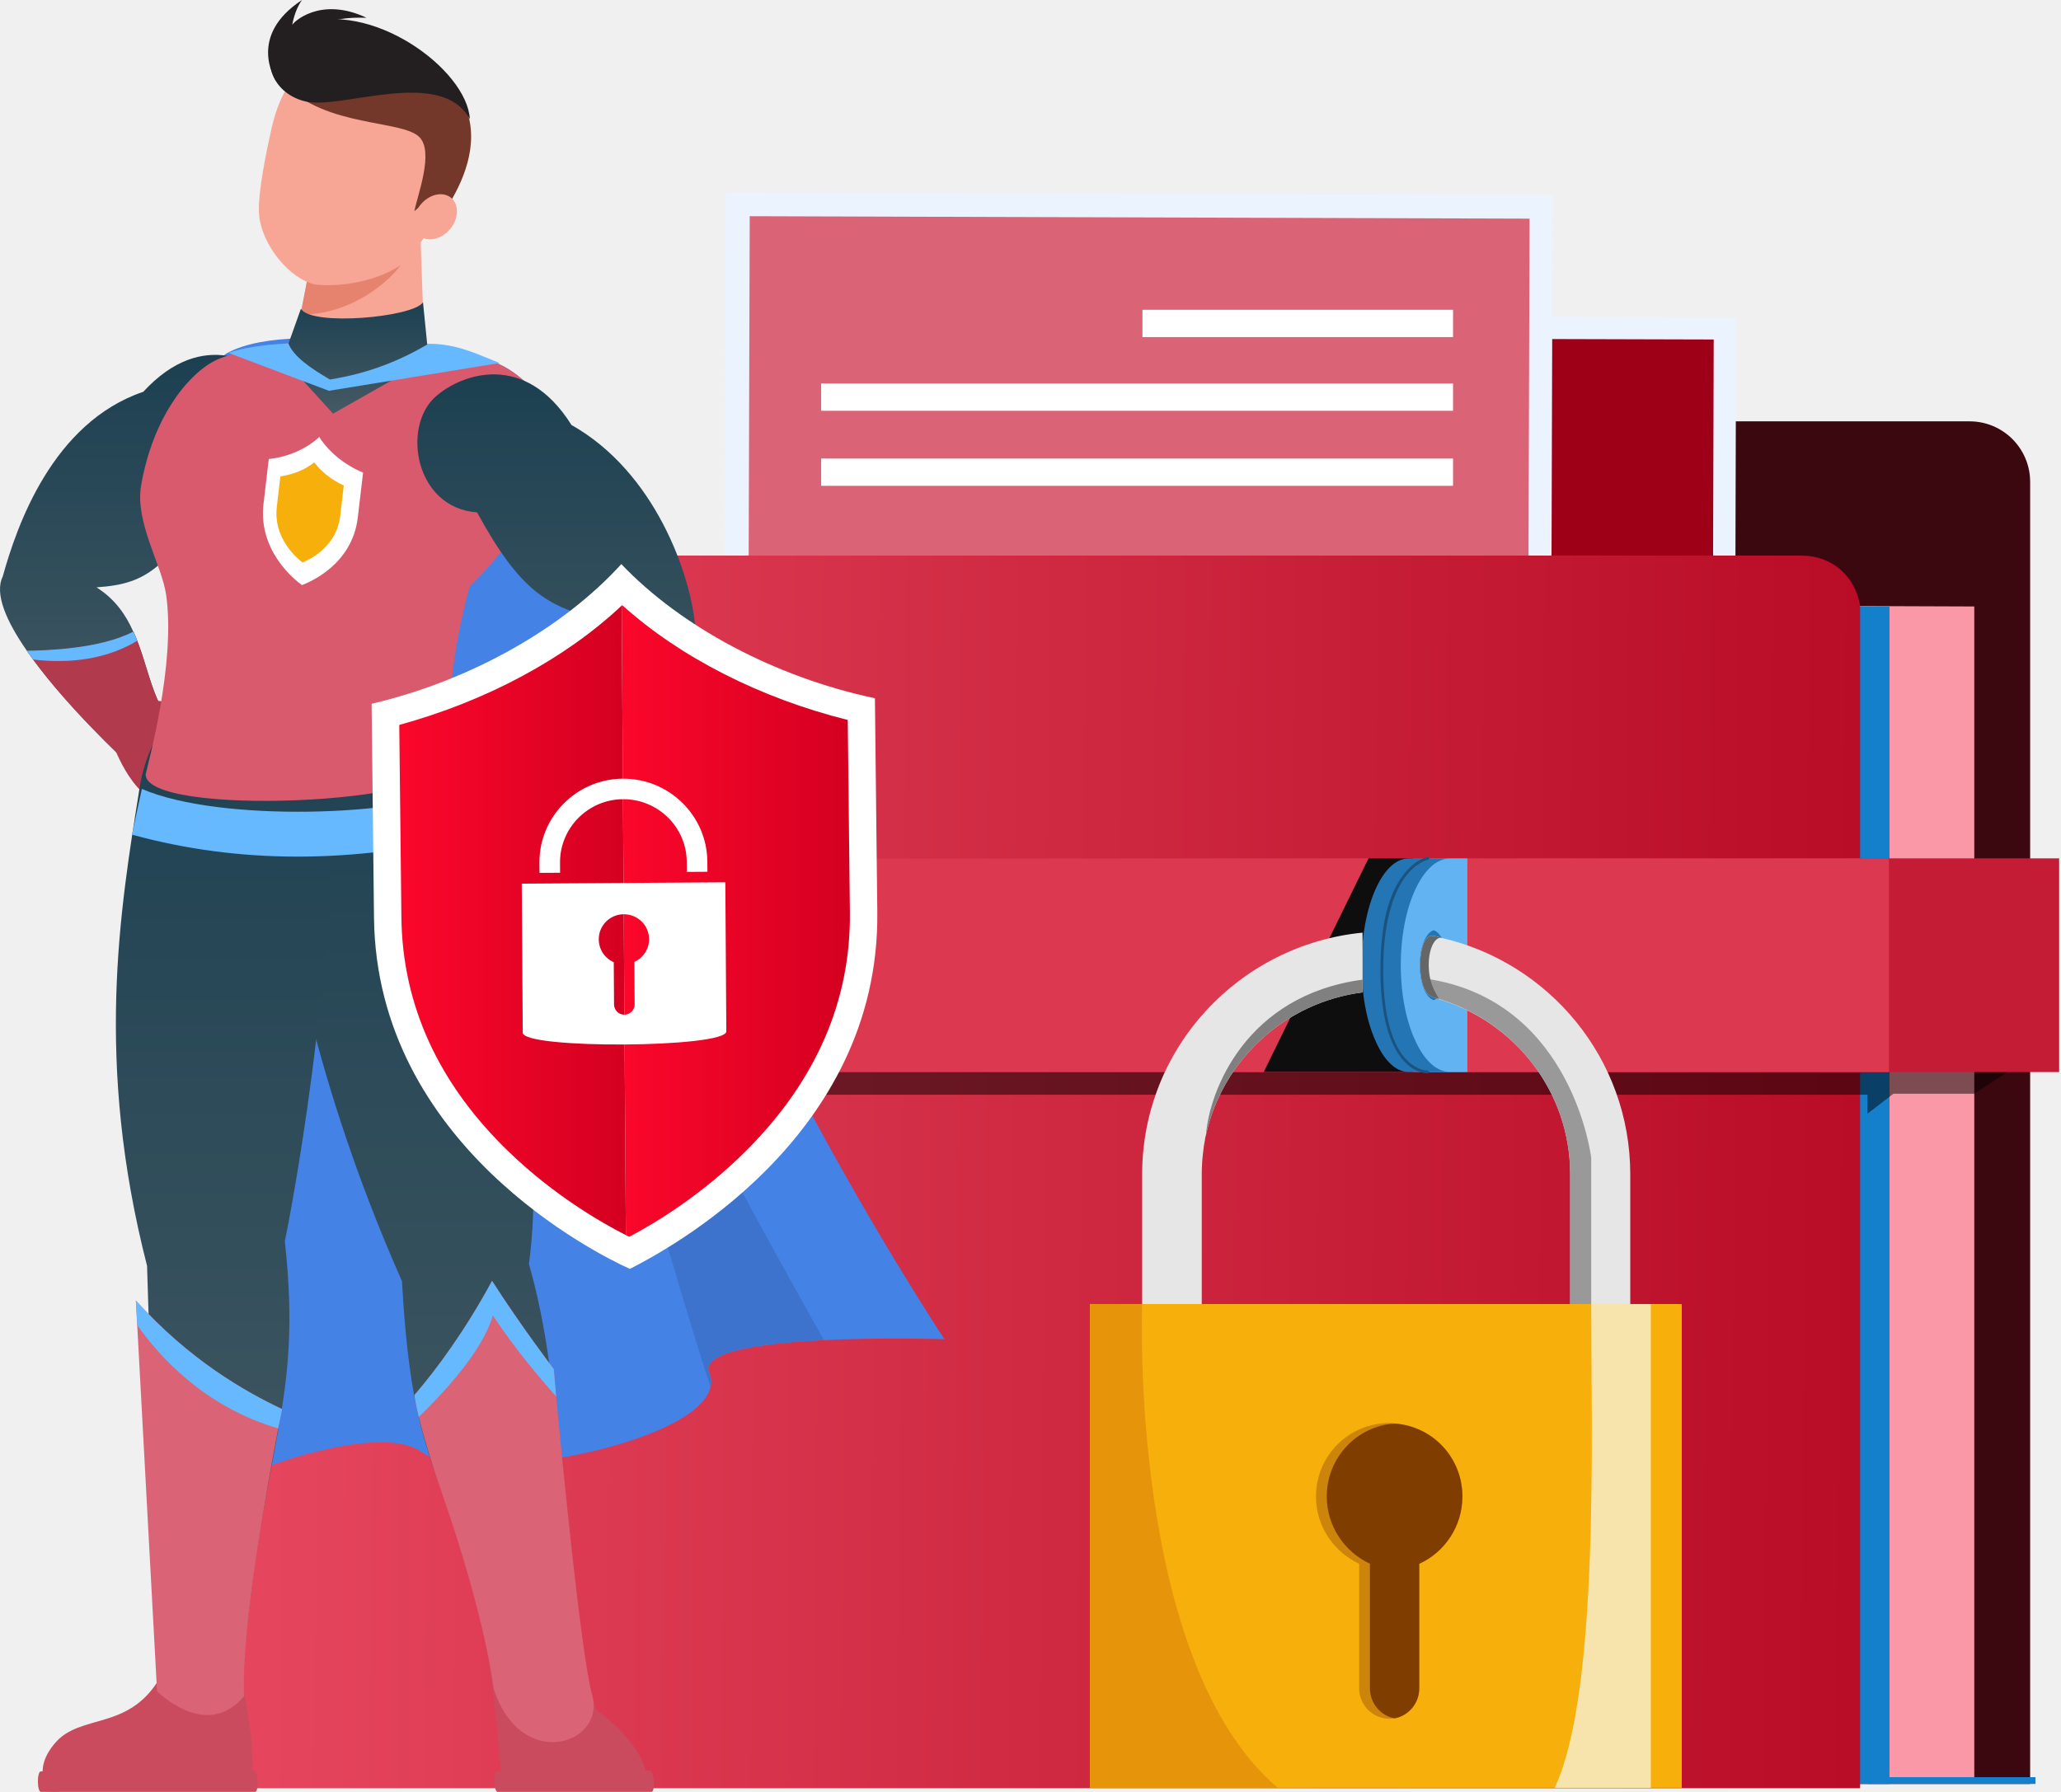
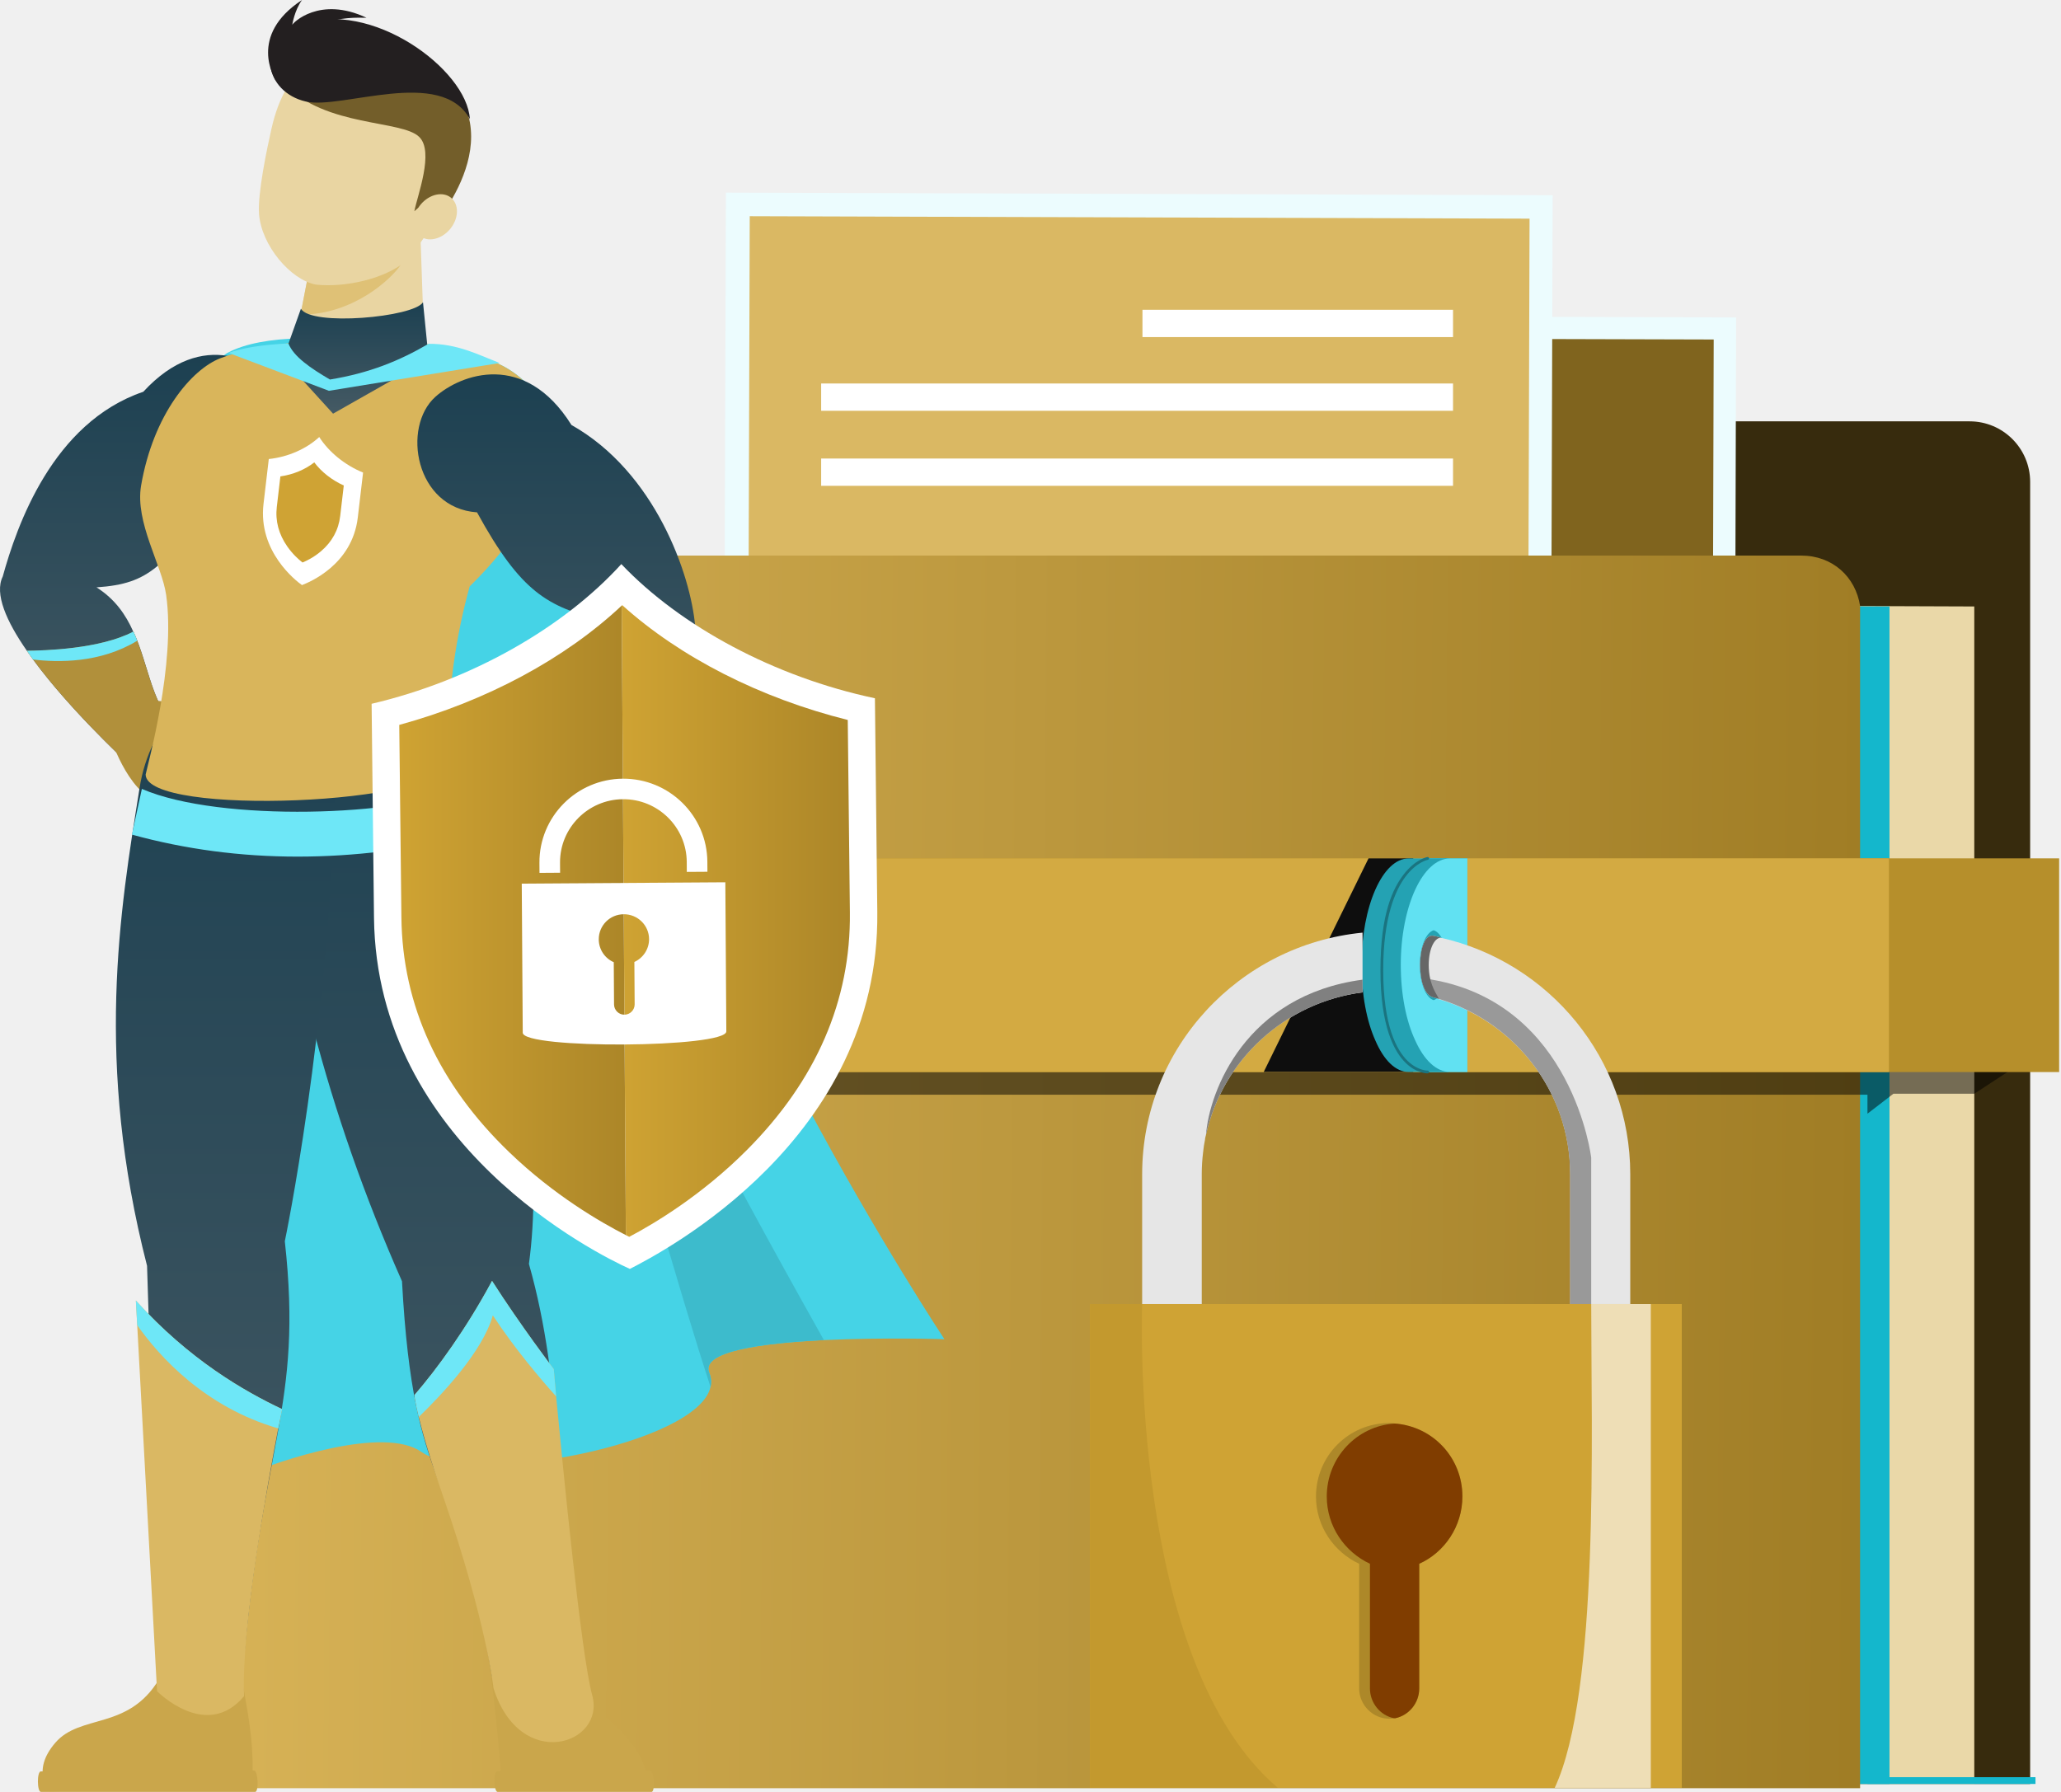
<svg xmlns="http://www.w3.org/2000/svg" width="483" height="420" viewBox="0 0 483 420" fill="none">
-   <path d="M296.337 130.218V112.953C296.337 105.112 302.688 98.756 310.523 98.756H461.579C469.417 98.756 475.77 105.112 475.77 112.953V418.131H85.036V130.218H296.337Z" fill="#3C0810" />
-   <path d="M462.677 142.147V418.132H100.719V140.791L462.677 142.147Z" fill="#FA98A7" />
-   <path d="M442.805 142.147V418.132H80.847V140.791L442.805 142.147Z" fill="#1480CC" />
-   <path d="M197.421 232.709L406.417 233.293L406.861 74.404L197.865 73.82L197.421 232.709Z" fill="#EBF3FF" />
-   <path d="M202.895 225.089L401.201 225.643L401.609 79.573L203.303 79.019L202.895 225.089Z" fill="#9E0018" />
-   <path d="M384.486 213.869L257.048 213.512L326.727 146.641L384.486 213.869Z" fill="#E3EEFF" />
-   <path d="M326.538 213.708L219.461 213.409L277.564 158.141L326.538 213.708Z" fill="#E3EEFF" />
-   <path d="M297.358 142.205C303.121 136.439 303.121 127.091 297.358 121.325C291.594 115.56 282.249 115.56 276.486 121.325C270.722 127.091 270.722 136.439 276.486 142.205C282.249 147.971 291.594 147.971 297.358 142.205Z" fill="#E3EEFF" />
-   <path d="M169.582 213.706L363.34 214.314L363.869 45.755L170.112 45.146L169.582 213.706Z" fill="#EBF3FF" />
-   <path d="M175.216 205.633L357.97 206.207L358.456 51.249L175.702 50.674L175.216 205.633Z" fill="#DA6375" />
+   <path d="M296.337 130.218V112.953C296.337 105.112 302.688 98.756 310.523 98.756H461.579C469.417 98.756 475.77 105.112 475.77 112.953V418.131H85.036V130.218H296.337Z" fill="#372B0D" />
+   <path d="M462.677 142.147V418.132H100.719V140.791L462.677 142.147Z" fill="#EAD8A8" />
+   <path d="M442.805 142.147V418.132H80.847V140.791L442.805 142.147Z" fill="#14B7CC" />
+   <path d="M197.421 232.709L406.417 233.293L406.861 74.404L197.865 73.82L197.421 232.709Z" fill="#ECFCFE" />
+   <path d="M202.895 225.089L401.201 225.643L401.609 79.573L203.303 79.019L202.895 225.089Z" fill="#80641E" />
+   <path d="M384.486 213.869L257.048 213.512L326.727 146.641L384.486 213.869Z" fill="#E4FBFE" />
+   <path d="M326.538 213.708L219.461 213.409L277.564 158.141L326.538 213.708Z" fill="#E4FBFE" />
+   <path d="M297.358 142.205C303.121 136.439 303.121 127.091 297.358 121.325C291.594 115.56 282.249 115.56 276.486 121.325C270.722 127.091 270.722 136.439 276.486 142.205C282.249 147.971 291.594 147.971 297.358 142.205Z" fill="#E4FBFE" />
+   <path d="M169.582 213.706L363.34 214.314L363.869 45.755L170.112 45.146L169.582 213.706Z" fill="#ECFCFE" />
+   <path d="M175.216 205.633L357.97 206.207L358.456 51.249L175.702 50.674L175.216 205.633Z" fill="#DAB863" />
  <path d="M340.522 72.609H267.739V79.006H340.522V72.609Z" fill="white" />
  <path d="M192.439 96.281L340.522 96.281V89.884L192.439 89.884V96.281Z" fill="white" />
  <path d="M192.439 113.868L340.522 113.868V107.471L192.439 107.471V113.868Z" fill="white" />
  <path d="M64.533 130.219H422.121C429.461 130.219 434.867 135.187 435.921 142.059V419.123H45.65V149.063C45.562 139.147 54.508 130.219 64.535 130.219H64.533Z" fill="url(#paint0_linear_38_259)" />
-   <path d="M437.641 418.129H477.02V416.541H437.641V418.129Z" fill="#1480CC" />
+   <path d="M437.641 418.129H477.02V416.541H437.641V418.129Z" fill="#14B7CC" />
  <g style="mix-blend-mode:darken" opacity="0.5">
    <path d="M477.024 246.991L462.678 256.354H443.726L437.645 261.033V256.587H47.373V246.991H477.024Z" fill="black" />
  </g>
-   <path d="M39.418 251.273L482.562 251.273V201.185L39.418 201.185V251.273Z" fill="#C51C35" />
-   <path d="M39.418 251.273L442.67 251.273V201.185L39.418 201.185V251.273Z" fill="#DC3951" />
+   <path d="M39.418 251.273L482.562 251.273V201.185L39.418 201.185V251.273Z" fill="#B68F2B" />
+   <path d="M39.418 251.273L442.67 251.273V201.185L39.418 201.185V251.273Z" fill="#D3AA42" />
  <path d="M331.192 201.184V251.255H296.153L320.719 201.184H331.192Z" fill="#0E0E0E" />
-   <path d="M319.08 226.173C319.08 233.101 320.291 239.373 322.324 243.886C324.308 248.506 327.07 251.254 330.118 251.254H339.421V201.201H330.118C324.017 201.201 319.077 212.422 319.077 226.173H319.08ZM327.892 234.422C326.15 233.872 324.795 230.463 324.795 226.173C324.795 221.883 326.15 218.584 327.892 218.033C329.636 218.584 330.991 221.995 330.991 226.173C330.991 230.35 329.636 233.872 327.892 234.422Z" fill="#2475B3" />
-   <path d="M323.821 226.173C323.821 233.101 325.088 239.373 327.214 243.886C329.291 248.506 332.177 251.254 335.37 251.254H339.423V201.201H335.37C328.987 201.201 323.818 212.422 323.818 226.173H323.821ZM328.28 226.173C328.28 221.993 330.915 218.584 332.738 218.033C334.562 218.584 335.981 221.995 335.981 226.173C335.981 230.35 334.562 233.872 332.738 234.422C330.915 233.872 328.28 230.463 328.28 226.173Z" fill="#3F9EE6" />
-   <path d="M323.539 226.169C323.539 233.097 324.75 239.37 326.783 243.882C328.767 248.503 331.529 251.251 334.577 251.251H343.881V201.198H334.577C328.476 201.198 323.537 212.418 323.537 226.169H323.539ZM332.351 234.419C330.609 233.868 329.254 230.459 329.254 226.169C329.254 221.879 330.609 218.58 332.351 218.03C334.095 218.58 335.45 221.992 335.45 226.169C335.45 230.347 334.095 233.868 332.351 234.419Z" fill="#2475B3" />
-   <path d="M328.278 226.169C328.278 233.097 329.545 239.37 331.671 243.882C333.748 248.503 336.635 251.251 339.827 251.251H343.881V201.198H339.827C333.445 201.198 328.275 212.418 328.275 226.169H328.278ZM332.738 226.169C332.738 221.989 334.156 218.58 335.979 218.03C337.804 218.58 339.223 221.992 339.223 226.169C339.223 230.347 337.804 233.868 335.979 234.419C334.156 233.868 332.738 230.459 332.738 226.169Z" fill="#61B3F2" />
-   <path d="M334.534 251.578C334.138 251.578 331.87 251.473 329.473 249.17C326.753 246.556 323.509 240.654 323.509 227.37C323.509 214.087 326.466 208.203 328.947 204.966C331.68 201.402 334.407 200.896 334.522 200.876C334.701 200.847 334.867 200.964 334.899 201.143C334.928 201.319 334.811 201.488 334.635 201.52C334.608 201.525 332 202.024 329.422 205.421C327.022 208.583 324.16 214.955 324.16 227.37C324.16 240.392 327.281 246.145 329.899 248.676C332.279 250.976 334.547 250.93 334.564 250.925C334.747 250.917 334.894 251.059 334.901 251.238C334.909 251.417 334.769 251.568 334.591 251.576C334.583 251.576 334.564 251.576 334.534 251.576V251.578Z" fill="#1A5380" />
+   <path d="M319.08 226.173C319.08 233.101 320.291 239.373 322.324 243.886C324.308 248.506 327.07 251.254 330.118 251.254H339.421V201.201H330.118C324.017 201.201 319.077 212.422 319.077 226.173H319.08ZM327.892 234.422C326.15 233.872 324.795 230.463 324.795 226.173C324.795 221.883 326.15 218.584 327.892 218.033C329.636 218.584 330.991 221.995 330.991 226.173C330.991 230.35 329.636 233.872 327.892 234.422Z" fill="#24A2B3" />
+   <path d="M323.821 226.173C323.821 233.101 325.088 239.373 327.214 243.886C329.291 248.506 332.177 251.254 335.37 251.254H339.423V201.201H335.37C328.987 201.201 323.818 212.422 323.818 226.173H323.821ZM328.28 226.173C328.28 221.993 330.915 218.584 332.738 218.033C334.562 218.584 335.981 221.995 335.981 226.173C335.981 230.35 334.562 233.872 332.738 234.422C330.915 233.872 328.28 230.463 328.28 226.173Z" fill="#3FD3E6" />
+   <path d="M323.539 226.169C323.539 233.097 324.75 239.37 326.783 243.882C328.767 248.503 331.529 251.251 334.577 251.251H343.881V201.198H334.577C328.476 201.198 323.537 212.418 323.537 226.169H323.539ZM332.351 234.419C330.609 233.868 329.254 230.459 329.254 226.169C329.254 221.879 330.609 218.58 332.351 218.03C334.095 218.58 335.45 221.992 335.45 226.169C335.45 230.347 334.095 233.868 332.351 234.419Z" fill="#24A2B3" />
+   <path d="M328.278 226.169C328.278 233.097 329.545 239.37 331.671 243.882C333.748 248.503 336.635 251.251 339.827 251.251H343.881V201.198H339.827C333.445 201.198 328.275 212.418 328.275 226.169H328.278ZM332.738 226.169C332.738 221.989 334.156 218.58 335.979 218.03C337.804 218.58 339.223 221.992 339.223 226.169C339.223 230.347 337.804 233.868 335.979 234.419C334.156 233.868 332.738 230.459 332.738 226.169Z" fill="#61E1F2" />
+   <path d="M334.534 251.578C334.138 251.578 331.87 251.473 329.473 249.17C326.753 246.556 323.509 240.654 323.509 227.37C323.509 214.087 326.466 208.203 328.947 204.966C331.68 201.402 334.407 200.896 334.522 200.876C334.701 200.847 334.867 200.964 334.899 201.143C334.928 201.319 334.811 201.488 334.635 201.52C334.608 201.525 332 202.024 329.422 205.421C327.022 208.583 324.16 214.955 324.16 227.37C324.16 240.392 327.281 246.145 329.899 248.676C332.279 250.976 334.547 250.93 334.564 250.925C334.747 250.917 334.894 251.059 334.901 251.238C334.909 251.417 334.769 251.568 334.591 251.576C334.583 251.576 334.564 251.576 334.534 251.576V251.578Z" fill="#1A7480" />
  <path d="M335.978 233.754C336.419 233.864 336.747 233.974 337.187 234.084C337.114 234.158 337.114 234.194 337.187 234.194C354.894 239.475 367.979 255.754 367.979 275.227V317.041H382.055V275.227C382.055 248.165 363.03 225.504 337.627 219.782C337.077 219.562 336.526 219.452 335.978 219.344C331.908 218.463 331.577 233.095 335.978 233.754Z" fill="#E6E6E6" />
  <path d="M319.315 218.593V232.596C301.17 234.933 286.521 248.398 282.624 265.996C282.512 266.434 282.404 266.765 282.404 267.095C282.184 268.086 282.074 268.965 281.964 269.956C281.744 271.715 281.633 273.477 281.633 275.237V317.05H267.667V275.237C267.667 245.664 290.387 221.434 319.315 218.596V218.593Z" fill="#E6E6E6" />
  <path d="M335.649 229.622C368.656 235.412 372.905 271.36 372.905 271.36V317.05H367.954V275.236C367.954 255.355 354.325 238.736 335.985 233.782C334.583 233.327 333.709 229.221 333.709 229.221C333.709 229.221 334.578 229.417 335.649 229.622Z" fill="#999999" />
  <path d="M319.313 229.619V232.595C301.169 234.932 286.52 248.397 282.623 265.995C283.411 255.724 291.926 233.278 319.313 229.619Z" fill="#808080" />
  <path d="M335.978 233.754C336.419 233.864 336.747 233.974 337.187 234.084C336.857 233.203 335.068 231.204 334.848 227.026C334.628 222.734 336.084 219.834 337.627 219.782C337.077 219.562 336.526 219.452 335.978 219.344C331.908 218.463 331.577 233.095 335.978 233.754Z" fill="#666666" />
-   <path d="M394.129 305.64H255.459V419.035H394.129V305.64Z" fill="#F7AF0C" />
-   <path d="M326.881 333.652C326.441 333.542 326 333.542 325.56 333.542C316.105 333.542 308.404 341.204 308.404 350.756C308.404 357.75 312.585 363.748 318.522 366.524V395.729C318.522 399.618 321.71 402.838 325.558 402.838C325.888 402.838 326.328 402.838 326.659 402.728H326.986C330.176 402.06 332.598 399.175 332.598 395.731V366.526C338.533 363.861 342.714 357.753 342.714 350.758C342.714 341.652 335.783 334.323 326.879 333.657L326.881 333.652Z" fill="#CC840A" />
+   <path d="M394.129 305.64H255.459V419.035H394.129V305.64Z" fill="#CFA334" />
+   <path d="M326.881 333.652C326.441 333.542 326 333.542 325.56 333.542C316.105 333.542 308.404 341.204 308.404 350.756C308.404 357.75 312.585 363.748 318.522 366.524V395.729C318.522 399.618 321.71 402.838 325.558 402.838C325.888 402.838 326.328 402.838 326.659 402.728H326.986C330.176 402.06 332.598 399.175 332.598 395.731V366.526C338.533 363.861 342.714 357.753 342.714 350.758C342.714 341.652 335.783 334.323 326.879 333.657L326.881 333.652Z" fill="#AD8829" />
  <path d="M326.881 333.653C317.974 334.206 310.933 341.648 310.933 350.754C310.933 357.749 315.114 363.747 321.051 366.522V395.727C321.051 399.171 323.471 402.058 326.661 402.724H326.989C330.179 402.056 332.601 399.171 332.601 395.727V366.522C338.536 363.857 342.716 357.749 342.716 350.754C342.716 341.648 335.786 334.319 326.881 333.653Z" fill="#803D00" />
-   <path d="M299.462 419.035H255.459V305.64H267.667C267.667 305.64 264.425 389.309 299.462 419.035Z" fill="#E6950B" />
-   <path d="M364.355 419.035C374.865 396.54 372.905 336.062 372.905 305.64H386.872V419.035H364.355Z" fill="#F7E4AD" />
-   <path d="M221.331 313.889C221.331 313.889 207.103 313.429 193.083 314.1C178.52 314.812 164.167 316.736 166.217 321.762C166.677 322.893 166.76 323.979 166.51 325.068C163.582 338.506 110.477 348.552 98.759 340.305C90.013 334.15 65.909 342.062 56.033 346.332C37.225 220.39 36.7 91.641 53.354 82.684C70.009 73.766 116.167 85.07 116.167 85.07C116.167 85.07 139.559 91.267 149.1 155.274C158.682 219.24 221.328 313.889 221.328 313.889H221.331Z" fill="#4582E6" />
-   <path d="M166.219 321.76C166.679 322.891 166.762 323.977 166.513 325.066C152.118 281.151 118.222 155.691 130.524 189.893C142.326 222.88 179.361 289.692 193.085 314.098C178.522 314.81 164.169 316.734 166.219 321.76Z" fill="#3D73CC" />
+   <path d="M299.462 419.035H255.459V305.64H267.667C267.667 305.64 264.425 389.309 299.462 419.035Z" fill="#C3992E" />
+   <path d="M364.355 419.035C374.865 396.54 372.905 336.062 372.905 305.64H386.872V419.035H364.355Z" fill="#EEDEB6" />
+   <path d="M221.331 313.889C221.331 313.889 207.103 313.429 193.083 314.1C178.52 314.812 164.167 316.736 166.217 321.762C166.677 322.893 166.76 323.979 166.51 325.068C163.582 338.506 110.477 348.552 98.759 340.305C90.013 334.15 65.909 342.062 56.033 346.332C37.225 220.39 36.7 91.641 53.354 82.684C70.009 73.766 116.167 85.07 116.167 85.07C116.167 85.07 139.559 91.267 149.1 155.274C158.682 219.24 221.328 313.889 221.328 313.889H221.331Z" fill="#45D3E6" />
+   <path d="M166.219 321.76C166.679 322.891 166.762 323.977 166.513 325.066C152.118 281.151 118.222 155.691 130.524 189.893C142.326 222.88 179.361 289.692 193.085 314.098C178.522 314.81 164.169 316.734 166.219 321.76Z" fill="#3DBBCC" />
  <path d="M51.614 115.983C37.929 132.727 35.419 136.789 22.615 137.667C26.926 140.389 29.477 144.072 31.236 148.049H31.278C35.045 156.296 35.588 165.923 42.159 171.324L34.292 179.07L32.283 181.079C32.283 181.079 31.99 180.827 31.488 180.367C28.056 177.185 14.415 164.333 6.295 152.527C1.525 145.663 -1.362 139.173 0.647 135.113C3.91 123.307 12.282 99.07 33.58 91.826C47.556 76.631 61.241 84.793 66.094 91.114C72.579 99.569 66.053 117.654 51.614 115.98V115.983Z" fill="url(#paint1_linear_38_259)" />
-   <path d="M42.156 171.325L34.288 179.07L31.485 180.368C28.263 177.353 15.96 165.799 7.758 154.579C7.256 153.908 6.752 153.198 6.292 152.528C10.351 152.486 23.407 152.151 31.233 148.049H31.275C31.61 148.761 31.903 149.471 32.153 150.183C35.167 157.887 36.128 166.384 42.154 171.325H42.156Z" fill="#B13B4D" />
-   <path d="M32.155 150.183C23.493 155.46 13.575 155.291 7.758 154.579C7.256 153.908 6.752 153.198 6.292 152.528C10.351 152.486 23.407 152.151 31.233 148.049H31.275C31.61 148.761 31.903 149.471 32.153 150.183H32.155Z" fill="#66B8FF" />
-   <path d="M36.263 164.181C36.263 164.181 45.226 165.013 47.939 167.374C50.207 169.347 48.822 171.809 48.822 171.809C53.646 174.523 48.822 185.048 40.399 187.645C31.977 190.244 26.457 174.371 26.457 174.371C26.457 174.371 27.742 164.746 36.263 164.181Z" fill="#B13B4D" />
-   <path d="M149.348 419.586H118.94C118.314 419.229 117.852 418.825 117.578 418.365C116.012 395.74 113.756 384.848 113.756 384.848L134.934 383.986L139.729 400.816C146.824 405.666 155.283 416.074 149.348 419.586Z" fill="#CA4B5E" />
-   <path d="M116.635 419.997H152.684C153.599 419.997 153.291 414.982 152.378 414.982L116.544 415.185C115.602 415.185 115.695 419.999 116.635 419.999V419.997Z" fill="#CA4B5E" />
+   <path d="M42.156 171.325L34.288 179.07L31.485 180.368C28.263 177.353 15.96 165.799 7.758 154.579C7.256 153.908 6.752 153.198 6.292 152.528C10.351 152.486 23.407 152.151 31.233 148.049H31.275C31.61 148.761 31.903 149.471 32.153 150.183C35.167 157.887 36.128 166.384 42.154 171.325H42.156Z" fill="#B1903B" />
+   <path d="M32.155 150.183C23.493 155.46 13.575 155.291 7.758 154.579C7.256 153.908 6.752 153.198 6.292 152.528C10.351 152.486 23.407 152.151 31.233 148.049H31.275C31.61 148.761 31.903 149.471 32.153 150.183H32.155Z" fill="#6EE7F7" />
+   <path d="M36.263 164.181C36.263 164.181 45.226 165.013 47.939 167.374C50.207 169.347 48.822 171.809 48.822 171.809C53.646 174.523 48.822 185.048 40.399 187.645C31.977 190.244 26.457 174.371 26.457 174.371C26.457 174.371 27.742 164.746 36.263 164.181Z" fill="#B1903B" />
+   <path d="M149.348 419.586H118.94C118.314 419.229 117.852 418.825 117.578 418.365C116.012 395.74 113.756 384.848 113.756 384.848L134.934 383.986L139.729 400.816C146.824 405.666 155.283 416.074 149.348 419.586Z" fill="#CAA64B" />
+   <path d="M116.635 419.997H152.684C153.599 419.997 153.291 414.982 152.378 414.982L116.544 415.185C115.602 415.185 115.695 419.999 116.635 419.999V419.997Z" fill="#CAA64B" />
  <path d="M104.075 178.636C108.995 191.88 129.933 252.557 123.956 296.24C132.179 325.291 129.598 349.898 137.01 392.324L115.428 393.461C106.656 341.695 97.002 351.575 94.209 300.31C76.426 260.114 67.204 222.035 62.47 182.83C57.868 153.275 94.14 137.755 104.075 178.636Z" fill="url(#paint2_linear_38_259)" />
-   <path d="M115.652 395.666C115.652 395.666 114.038 380.26 103.883 350.832C100.729 341.79 99.022 335.804 98.134 332.121C97.243 328.394 97.133 326.972 97.133 326.972C102.486 320.775 109.279 311.442 115.312 300.221C121.917 310.561 129.775 320.903 129.775 320.903C129.775 320.903 129.976 323.33 130.333 327.307C131.925 343.968 136.206 388.008 138.787 397.342C141.977 408.895 121.91 415.469 115.65 395.668L115.652 395.666Z" fill="#DA6375" />
-   <path d="M130.335 327.304C126.886 323.453 120.682 316.211 115.491 308.299C113.137 316.84 103.254 327.18 98.134 332.121C97.243 328.394 97.133 326.972 97.133 326.972C102.486 320.775 109.279 311.442 115.312 300.221C121.917 310.561 129.775 320.903 129.775 320.903C129.775 320.903 129.976 323.33 130.333 327.307L130.335 327.304Z" fill="#66B8FF" />
+   <path d="M115.652 395.666C115.652 395.666 114.038 380.26 103.883 350.832C100.729 341.79 99.022 335.804 98.134 332.121C97.243 328.394 97.133 326.972 97.133 326.972C102.486 320.775 109.279 311.442 115.312 300.221C121.917 310.561 129.775 320.903 129.775 320.903C129.775 320.903 129.976 323.33 130.333 327.307C131.925 343.968 136.206 388.008 138.787 397.342C141.977 408.895 121.91 415.469 115.65 395.668L115.652 395.666Z" fill="#DAB863" />
+   <path d="M130.335 327.304C126.886 323.453 120.682 316.211 115.491 308.299C113.137 316.84 103.254 327.18 98.134 332.121C97.243 328.394 97.133 326.972 97.133 326.972C102.486 320.775 109.279 311.442 115.312 300.221C121.917 310.561 129.775 320.903 129.775 320.903C129.775 320.903 129.976 323.33 130.333 327.307L130.335 327.304Z" fill="#6EE7F7" />
  <path d="M78.55 184.249C77.026 241.933 66.747 290.929 66.747 290.929C71.099 330.283 61.203 337.62 56.731 393.921L37.224 393.662C37.175 370.809 35.849 342.51 34.462 296.69C22.181 248.802 28.097 213.533 32.676 184.908C37.562 152.391 81.669 141.631 78.55 184.249Z" fill="url(#paint3_linear_38_259)" />
-   <path d="M56.734 393.921C58.474 403.242 59.724 410.515 58.992 418.951L11.751 419.871C11.751 419.871 7.073 415.314 12.954 408.482C18.833 401.646 29.998 405.601 37.23 393.661L56.737 393.921H56.734Z" fill="#CA4B5E" />
-   <path d="M9.601 419.996H59.793C60.708 419.996 60.468 414.981 59.553 414.981L9.574 415.185C8.632 415.185 8.662 419.998 9.601 419.998V419.996Z" fill="#CA4B5E" />
-   <path d="M66.116 330.277C66.116 330.277 65.778 331.951 65.203 334.8C62.828 347.232 56.453 381.936 57.199 397.552C48.331 408.144 36.803 396.38 36.803 396.38L32.158 310.604L31.84 304.828C44.348 318.726 57.341 326.137 66.116 330.28V330.277Z" fill="#DA6375" />
-   <path d="M66.116 330.277C66.116 330.277 65.778 331.951 65.203 334.8C47.974 329.776 37.364 317.97 32.158 310.604L31.84 304.828C44.348 318.726 57.341 326.137 66.116 330.28V330.277Z" fill="#66B8FF" />
-   <path d="M34.133 181.524C34.133 191.499 104.945 188.611 104.945 178.636C104.708 162.179 106.978 148.636 110.073 137.439C131.302 116.633 130.038 100.481 124.658 91.72C115.382 76.611 68.517 77.468 51.644 83.962C44.944 86.542 35.946 97.048 33.069 113.797C31.589 122.409 37.928 132.435 38.931 139.397C41.247 155.507 34.605 179.211 34.136 181.524H34.133Z" fill="#DA5A6D" />
-   <path d="M78.276 90.815C81.769 88.04 95.706 83.755 99.415 80.72L98.578 56.517L84.874 55.183C80.898 55.514 76.925 56.465 73.508 57.816L70.423 73.753L69.743 77.208C68.192 80.61 71.267 84.712 78.276 90.817V90.815Z" fill="#F7A594" />
-   <path d="M93.966 61.995C91.815 65.303 82.815 73.778 70.422 73.749L73.091 59.961L93.966 61.995Z" fill="#E6836F" />
-   <path d="M63.634 30.111C62.56 34.878 60.346 45.347 60.708 50.168C61.258 57.508 68.113 65.65 74.09 66.717C81.008 67.421 90.333 65.361 95.397 61.01C98.216 57.706 103.671 49.867 106.181 43.008C111.416 28.699 101.308 16.149 88.486 13.252C75.663 10.354 66.988 15.246 63.636 30.113L63.634 30.111Z" fill="#F7A594" />
-   <path d="M101.883 52.462C104.557 47.754 101.003 45.847 97.108 49.501C97.774 45.948 101.822 35.54 98.236 32.087C94.185 28.081 76.358 29.826 66.783 19.836C66.783 19.836 73.922 4.181 97.348 13.427C123.808 27.461 101.881 52.462 101.881 52.462H101.883Z" fill="#73382A" />
-   <path d="M105.487 53.682C107.526 51.227 107.632 47.953 105.725 46.368C103.818 44.783 100.62 45.488 98.582 47.942C96.543 50.397 96.436 53.671 98.344 55.256C100.25 56.841 103.449 56.136 105.487 53.682Z" fill="#F7A594" />
+   <path d="M56.734 393.921C58.474 403.242 59.724 410.515 58.992 418.951L11.751 419.871C11.751 419.871 7.073 415.314 12.954 408.482C18.833 401.646 29.998 405.601 37.23 393.661L56.737 393.921H56.734Z" fill="#CAA64B" />
+   <path d="M9.601 419.996H59.793C60.708 419.996 60.468 414.981 59.553 414.981L9.574 415.185C8.632 415.185 8.662 419.998 9.601 419.998V419.996Z" fill="#CAA64B" />
+   <path d="M66.116 330.277C66.116 330.277 65.778 331.951 65.203 334.8C62.828 347.232 56.453 381.936 57.199 397.552C48.331 408.144 36.803 396.38 36.803 396.38L32.158 310.604L31.84 304.828C44.348 318.726 57.341 326.137 66.116 330.28V330.277Z" fill="#DAB863" />
+   <path d="M66.116 330.277C66.116 330.277 65.778 331.951 65.203 334.8C47.974 329.776 37.364 317.97 32.158 310.604L31.84 304.828C44.348 318.726 57.341 326.137 66.116 330.28V330.277Z" fill="#6EE7F7" />
+   <path d="M34.133 181.524C34.133 191.499 104.945 188.611 104.945 178.636C104.708 162.179 106.978 148.636 110.073 137.439C131.302 116.633 130.038 100.481 124.658 91.72C115.382 76.611 68.517 77.468 51.644 83.962C44.944 86.542 35.946 97.048 33.069 113.797C31.589 122.409 37.928 132.435 38.931 139.397C41.247 155.507 34.605 179.211 34.136 181.524H34.133Z" fill="#D9B55B" />
+   <path d="M78.276 90.815C81.769 88.04 95.706 83.755 99.415 80.72L98.578 56.517L84.874 55.183C80.898 55.514 76.925 56.465 73.508 57.816L70.423 73.753L69.743 77.208C68.192 80.61 71.267 84.712 78.276 90.817V90.815Z" fill="#E9D5A2" />
+   <path d="M93.966 61.995C91.815 65.303 82.815 73.778 70.422 73.749L73.091 59.961L93.966 61.995Z" fill="#DFC176" />
+   <path d="M63.634 30.111C62.56 34.878 60.346 45.347 60.708 50.168C61.258 57.508 68.113 65.65 74.09 66.717C81.008 67.421 90.333 65.361 95.397 61.01C98.216 57.706 103.671 49.867 106.181 43.008C111.416 28.699 101.308 16.149 88.486 13.252C75.663 10.354 66.988 15.246 63.636 30.113L63.634 30.111Z" fill="#E9D5A2" />
+   <path d="M101.883 52.462C104.557 47.754 101.003 45.847 97.108 49.501C97.774 45.948 101.822 35.54 98.236 32.087C94.185 28.081 76.358 29.826 66.783 19.836C66.783 19.836 73.922 4.181 97.348 13.427C123.808 27.461 101.881 52.462 101.881 52.462H101.883Z" fill="#735E2A" />
+   <path d="M105.487 53.682C107.526 51.227 107.632 47.953 105.725 46.368C103.818 44.783 100.62 45.488 98.582 47.942C96.543 50.397 96.436 53.671 98.344 55.256C100.25 56.841 103.449 56.136 105.487 53.682Z" fill="#E9D5A2" />
  <path d="M70.524 72.355C72.865 76.54 96.957 74.365 99.131 70.848L100.469 84.237L78.051 96.957L66.34 84.07L70.524 72.355Z" fill="url(#paint4_linear_38_259)" />
  <path d="M110.115 27.923C109.454 16.203 86.779 -0.335 70.515 5.805C59.544 9.945 62.117 21.597 71.67 23.797C80.093 25.738 103.421 15.635 110.115 27.923Z" fill="#231F20" />
  <path d="M68.491 5.842C68.491 5.842 68.972 2.499 70.775 0C58.05 8.34 64.383 18.313 64.532 18.738C69.579 3.407 81.623 4.111 85.899 4.165C74.895 -1.016 68.601 5.381 68.491 5.842Z" fill="#231F20" />
-   <path d="M33.248 184.909C51.721 192.88 94.397 191.125 107.153 185.019L110.414 195.826C82.665 202.37 56.117 202.554 30.915 195.621L33.248 184.907V184.909Z" fill="#66B8FF" />
+   <path d="M33.248 184.909C51.721 192.88 94.397 191.125 107.153 185.019L110.414 195.826C82.665 202.37 56.117 202.554 30.915 195.621L33.248 184.907V184.909Z" fill="#6EE7F7" />
  <path d="M156.861 159.564C144.641 172.667 118.864 187.612 118.864 187.612L110.955 176.225C119.158 171.703 123.676 159.983 131.502 151.944C134.181 149.181 137.236 146.878 140.918 145.37C128.446 142.147 122.169 139.049 111.792 120.086C97.27 119.08 94.131 100.077 102.04 93C107.983 87.684 122.964 82.117 133.929 99.615C153.514 110.625 161.883 134.652 162.928 146.878C163.889 150.353 161.254 154.831 156.861 159.562V159.564Z" fill="url(#paint5_linear_38_259)" />
  <path d="M118.047 170.266C118.047 170.266 109.083 169.446 105.984 171.27C103.395 172.794 104.305 175.469 104.305 175.469C99.068 177.256 101.886 188.483 109.692 192.578C117.499 196.672 125.824 182.077 125.824 182.077C125.824 182.077 126.32 172.378 118.047 170.264V170.266Z" fill="#231F20" />
  <path d="M156.861 159.564C156.108 160.36 155.313 161.197 154.476 161.992C141.586 174.468 118.865 187.612 118.865 187.612L110.956 176.225C118.028 172.332 122.338 163.123 128.405 155.502C129.367 154.246 130.414 153.074 131.502 151.944C134.558 153.742 143.68 158.556 156.861 159.562V159.564Z" fill="#231F20" />
-   <path d="M156.859 159.564C156.106 160.36 155.311 161.197 154.474 161.992C143.426 161.449 133.049 157.472 128.403 155.502C129.365 154.246 130.412 153.074 131.5 151.944C134.556 153.742 143.678 158.556 156.859 159.562V159.564Z" fill="#66B8FF" />
-   <path d="M85.1 110.751C85.105 110.709 85.107 110.692 85.107 110.687C85.107 110.694 85.1 110.751 85.1 110.751Z" fill="#FFD9DF" />
-   <path d="M85.1 110.751C85.105 110.709 85.107 110.692 85.107 110.687C85.107 110.694 85.1 110.751 85.1 110.751Z" fill="#FFD9DF" />
-   <path d="M62.983 107.575C62.983 107.575 62.99 107.519 62.99 107.511C62.99 107.516 62.988 107.533 62.983 107.575Z" fill="#FFD9DF" />
-   <path d="M62.983 107.575C62.983 107.575 62.99 107.519 62.99 107.511C62.99 107.516 62.988 107.533 62.983 107.575Z" fill="#FFD9DF" />
+   <path d="M156.859 159.564C156.106 160.36 155.311 161.197 154.474 161.992C143.426 161.449 133.049 157.472 128.403 155.502C129.365 154.246 130.412 153.074 131.5 151.944C134.556 153.742 143.678 158.556 156.859 159.562V159.564Z" fill="#6EE7F7" />
+   <path d="M85.1 110.751C85.105 110.709 85.107 110.692 85.107 110.687C85.107 110.694 85.1 110.751 85.1 110.751Z" fill="#F8F1E0" />
+   <path d="M85.1 110.751C85.105 110.709 85.107 110.692 85.107 110.687C85.107 110.694 85.1 110.751 85.1 110.751Z" fill="#F8F1E0" />
+   <path d="M62.983 107.575C62.983 107.575 62.99 107.519 62.99 107.511C62.99 107.516 62.988 107.533 62.983 107.575Z" fill="#F8F1E0" />
+   <path d="M62.983 107.575C62.983 107.575 62.99 107.519 62.99 107.511C62.99 107.516 62.988 107.533 62.983 107.575Z" fill="#F8F1E0" />
  <path d="M74.815 102.432C77.017 105.897 80.821 109.032 85.088 110.762C85.049 111.09 84.836 112.908 83.85 121.29C82.536 132.471 72.347 136.517 70.767 137.136C69.424 136.186 60.441 129.302 61.754 118.118C62.74 109.737 62.953 107.918 62.992 107.59C67.518 107.123 71.885 105.16 74.813 102.432H74.815Z" fill="white" />
-   <path d="M73.652 108.37C73.652 108.37 73.64 108.38 73.632 108.385C71.507 110.066 68.701 111.231 65.709 111.661L64.87 118.812C64.486 122.084 65.315 125.207 67.333 128.095C68.603 129.91 70.009 131.146 70.79 131.761C70.824 131.787 70.861 131.817 70.892 131.841C71.758 131.491 73.481 130.684 75.201 129.223C77.821 127.001 79.342 124.216 79.726 120.944L80.565 113.793C77.767 112.525 75.316 110.602 73.647 108.367L73.652 108.37Z" fill="#F7AF0C" />
-   <path d="M67.591 80.494C68.792 83.583 72.799 86.306 77.32 88.957C86.501 87.454 93.544 84.61 100.436 80.577C107.214 80.546 112.09 83.154 117.108 85.08L77.08 91.597L53.568 82.719C56.695 81.581 61.172 80.81 67.588 80.494H67.591Z" fill="#66B8FF" />
-   <path d="M205.112 163.596C205.112 163.398 205.109 163.312 205.109 163.292C205.109 163.329 205.112 163.596 205.112 163.596Z" fill="#FFD9DF" />
-   <path d="M205.112 163.596C205.112 163.398 205.109 163.312 205.109 163.292C205.109 163.329 205.112 163.596 205.112 163.596Z" fill="#FFD9DF" />
-   <path d="M87.019 164.898C87.019 164.898 87.017 164.631 87.017 164.594C87.017 164.614 87.017 164.702 87.019 164.898Z" fill="#FFD9DF" />
-   <path d="M87.019 164.898C87.019 164.898 87.017 164.631 87.017 164.594C87.017 164.614 87.017 164.702 87.019 164.898Z" fill="#FFD9DF" />
+   <path d="M73.652 108.37C73.652 108.37 73.64 108.38 73.632 108.385C71.507 110.066 68.701 111.231 65.709 111.661L64.87 118.812C64.486 122.084 65.315 125.207 67.333 128.095C68.603 129.91 70.009 131.146 70.79 131.761C70.824 131.787 70.861 131.817 70.892 131.841C71.758 131.491 73.481 130.684 75.201 129.223C77.821 127.001 79.342 124.216 79.726 120.944L80.565 113.793C77.767 112.525 75.316 110.602 73.647 108.367L73.652 108.37Z" fill="#CFA334" />
+   <path d="M67.591 80.494C68.792 83.583 72.799 86.306 77.32 88.957C86.501 87.454 93.544 84.61 100.436 80.577C107.214 80.546 112.09 83.154 117.108 85.08L77.08 91.597L53.568 82.719C56.695 81.581 61.172 80.81 67.588 80.494H67.591Z" fill="#6EE7F7" />
+   <path d="M205.112 163.596C205.112 163.398 205.109 163.312 205.109 163.292C205.109 163.329 205.112 163.596 205.112 163.596Z" fill="#F8F1E0" />
+   <path d="M205.112 163.596C205.112 163.398 205.109 163.312 205.109 163.292C205.109 163.329 205.112 163.596 205.112 163.596Z" fill="#F8F1E0" />
+   <path d="M87.019 164.898C87.019 164.898 87.017 164.631 87.017 164.594C87.017 164.614 87.017 164.702 87.019 164.898Z" fill="#F8F1E0" />
+   <path d="M87.019 164.898C87.019 164.898 87.017 164.631 87.017 164.594C87.017 164.614 87.017 164.702 87.019 164.898Z" fill="#F8F1E0" />
  <path d="M145.609 132.214C159.467 146.801 181.506 158.688 205.04 163.661C205.057 165.224 205.153 173.88 205.598 213.787C206.19 267.022 155.482 293.371 147.61 297.414C139.933 293.956 88.239 268.319 87.647 215.084C87.204 175.177 87.106 166.519 87.089 164.958C110.506 159.468 132.078 147.102 145.611 132.211L145.609 132.214Z" fill="white" />
  <path d="M145.814 141.834C159.372 154.056 178.106 163.61 198.673 168.749L199.174 213.854C199.404 234.492 191.292 253.218 175.068 269.512C164.407 280.218 153.168 286.887 147.461 289.892C147.214 289.77 146.942 289.63 146.675 289.496L145.699 141.944C145.738 141.908 145.778 141.874 145.817 141.839L145.814 141.834Z" fill="url(#paint6_linear_38_259)" />
  <path d="M145.697 141.942L146.673 289.493C140.699 286.449 129.835 280.145 119.406 270.123C102.822 254.192 94.299 235.649 94.069 215.011L93.568 169.906C113.956 164.332 132.423 154.408 145.697 141.942Z" fill="url(#paint7_linear_38_259)" />
  <path d="M122.275 207.107L122.507 242.051C122.534 245.942 170.243 245.629 170.216 241.738L169.984 206.794L122.275 207.107ZM140.324 220.18C140.302 216.938 142.912 214.304 146.168 214.285C149.425 214.263 152.091 216.862 152.111 220.104C152.125 222.473 150.704 224.541 148.666 225.471L148.732 235.397C148.742 236.716 147.671 237.82 146.323 237.827C144.997 237.837 143.913 236.748 143.903 235.429L143.837 225.525C141.765 224.622 140.336 222.573 140.322 220.183L140.324 220.18Z" fill="white" />
  <path d="M126.431 204.589L131.26 204.557L131.245 202.206C131.191 194.054 137.809 187.375 145.994 187.322C154.182 187.268 160.888 193.856 160.941 202.01L160.956 204.362L165.785 204.33L165.77 201.978C165.7 191.174 156.814 182.442 145.962 182.513C135.113 182.584 126.345 191.433 126.416 202.237L126.431 204.589Z" fill="white" />
  <defs>
    <linearGradient id="paint0_linear_38_259" x1="45.649" y1="250.99" x2="435.91" y2="254.035" gradientUnits="userSpaceOnUse">
-       <stop stop-color="#E74860" />
-       <stop offset="1" stop-color="#B90C26" />
+       <stop stop-color="#D8B357" />
+       <stop offset="1" stop-color="#A07D25" />
    </linearGradient>
    <linearGradient id="paint1_linear_38_259" x1="34.302" y1="181.079" x2="34.302" y2="83.174" gradientUnits="userSpaceOnUse">
      <stop stop-color="#455A64" />
      <stop offset="1" stop-color="#1C4051" />
    </linearGradient>
    <linearGradient id="paint2_linear_38_259" x1="99.539" y1="393.462" x2="99.539" y2="153.816" gradientUnits="userSpaceOnUse">
      <stop stop-color="#455A64" />
      <stop offset="1" stop-color="#1C4051" />
    </linearGradient>
    <linearGradient id="paint3_linear_38_259" x1="52.932" y1="393.921" x2="52.932" y2="156.242" gradientUnits="userSpaceOnUse">
      <stop stop-color="#455A64" />
      <stop offset="1" stop-color="#1C4051" />
    </linearGradient>
    <linearGradient id="paint4_linear_38_259" x1="83.405" y1="96.957" x2="83.405" y2="70.848" gradientUnits="userSpaceOnUse">
      <stop stop-color="#455A64" />
      <stop offset="1" stop-color="#1C4051" />
    </linearGradient>
    <linearGradient id="paint5_linear_38_259" x1="130.467" y1="187.612" x2="130.467" y2="87.748" gradientUnits="userSpaceOnUse">
      <stop stop-color="#455A64" />
      <stop offset="1" stop-color="#1C4051" />
    </linearGradient>
    <linearGradient id="paint6_linear_38_259" x1="145.699" y1="215.86" x2="199.179" y2="215.86" gradientUnits="userSpaceOnUse">
-       <stop stop-color="#FB072B" />
-       <stop offset="1" stop-color="#D40020" />
+       <stop stop-color="#CFA333" />
+       <stop offset="1" stop-color="#AC8628" />
    </linearGradient>
    <linearGradient id="paint7_linear_38_259" x1="93.568" y1="215.714" x2="146.673" y2="215.714" gradientUnits="userSpaceOnUse">
-       <stop stop-color="#FB072B" />
-       <stop offset="1" stop-color="#D40020" />
+       <stop stop-color="#CFA333" />
+       <stop offset="1" stop-color="#AC8628" />
    </linearGradient>
  </defs>
</svg>
